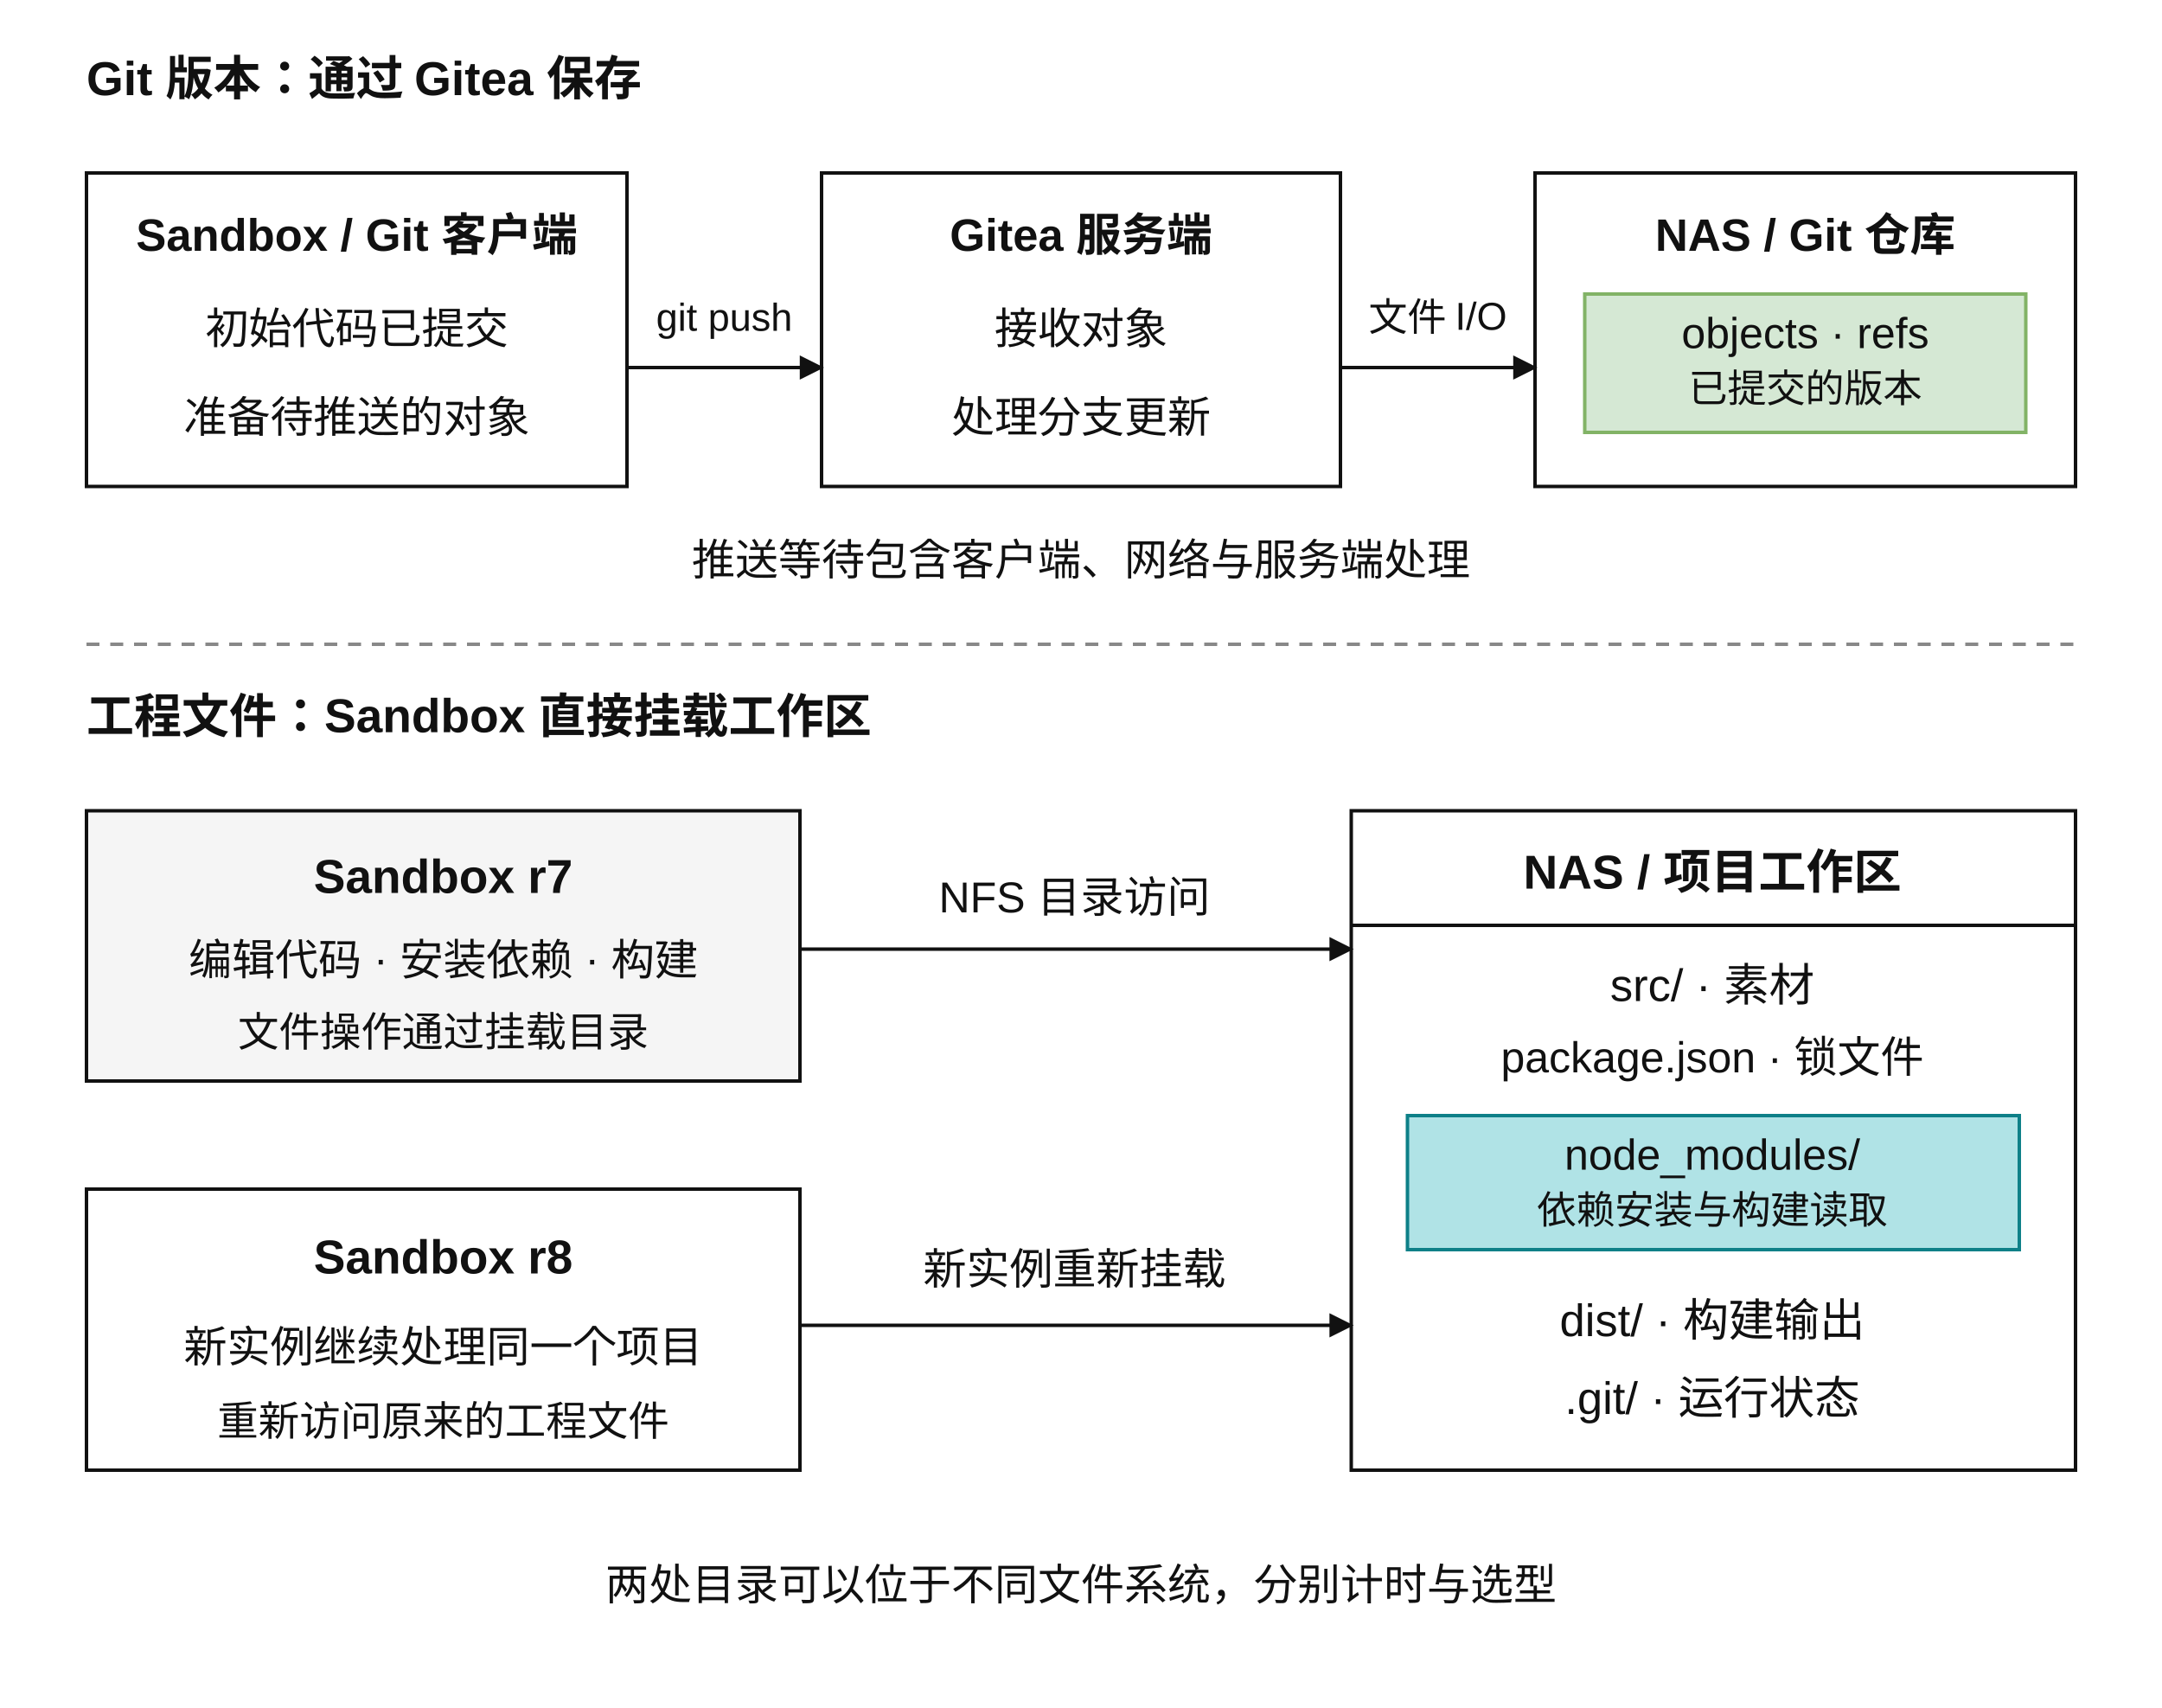
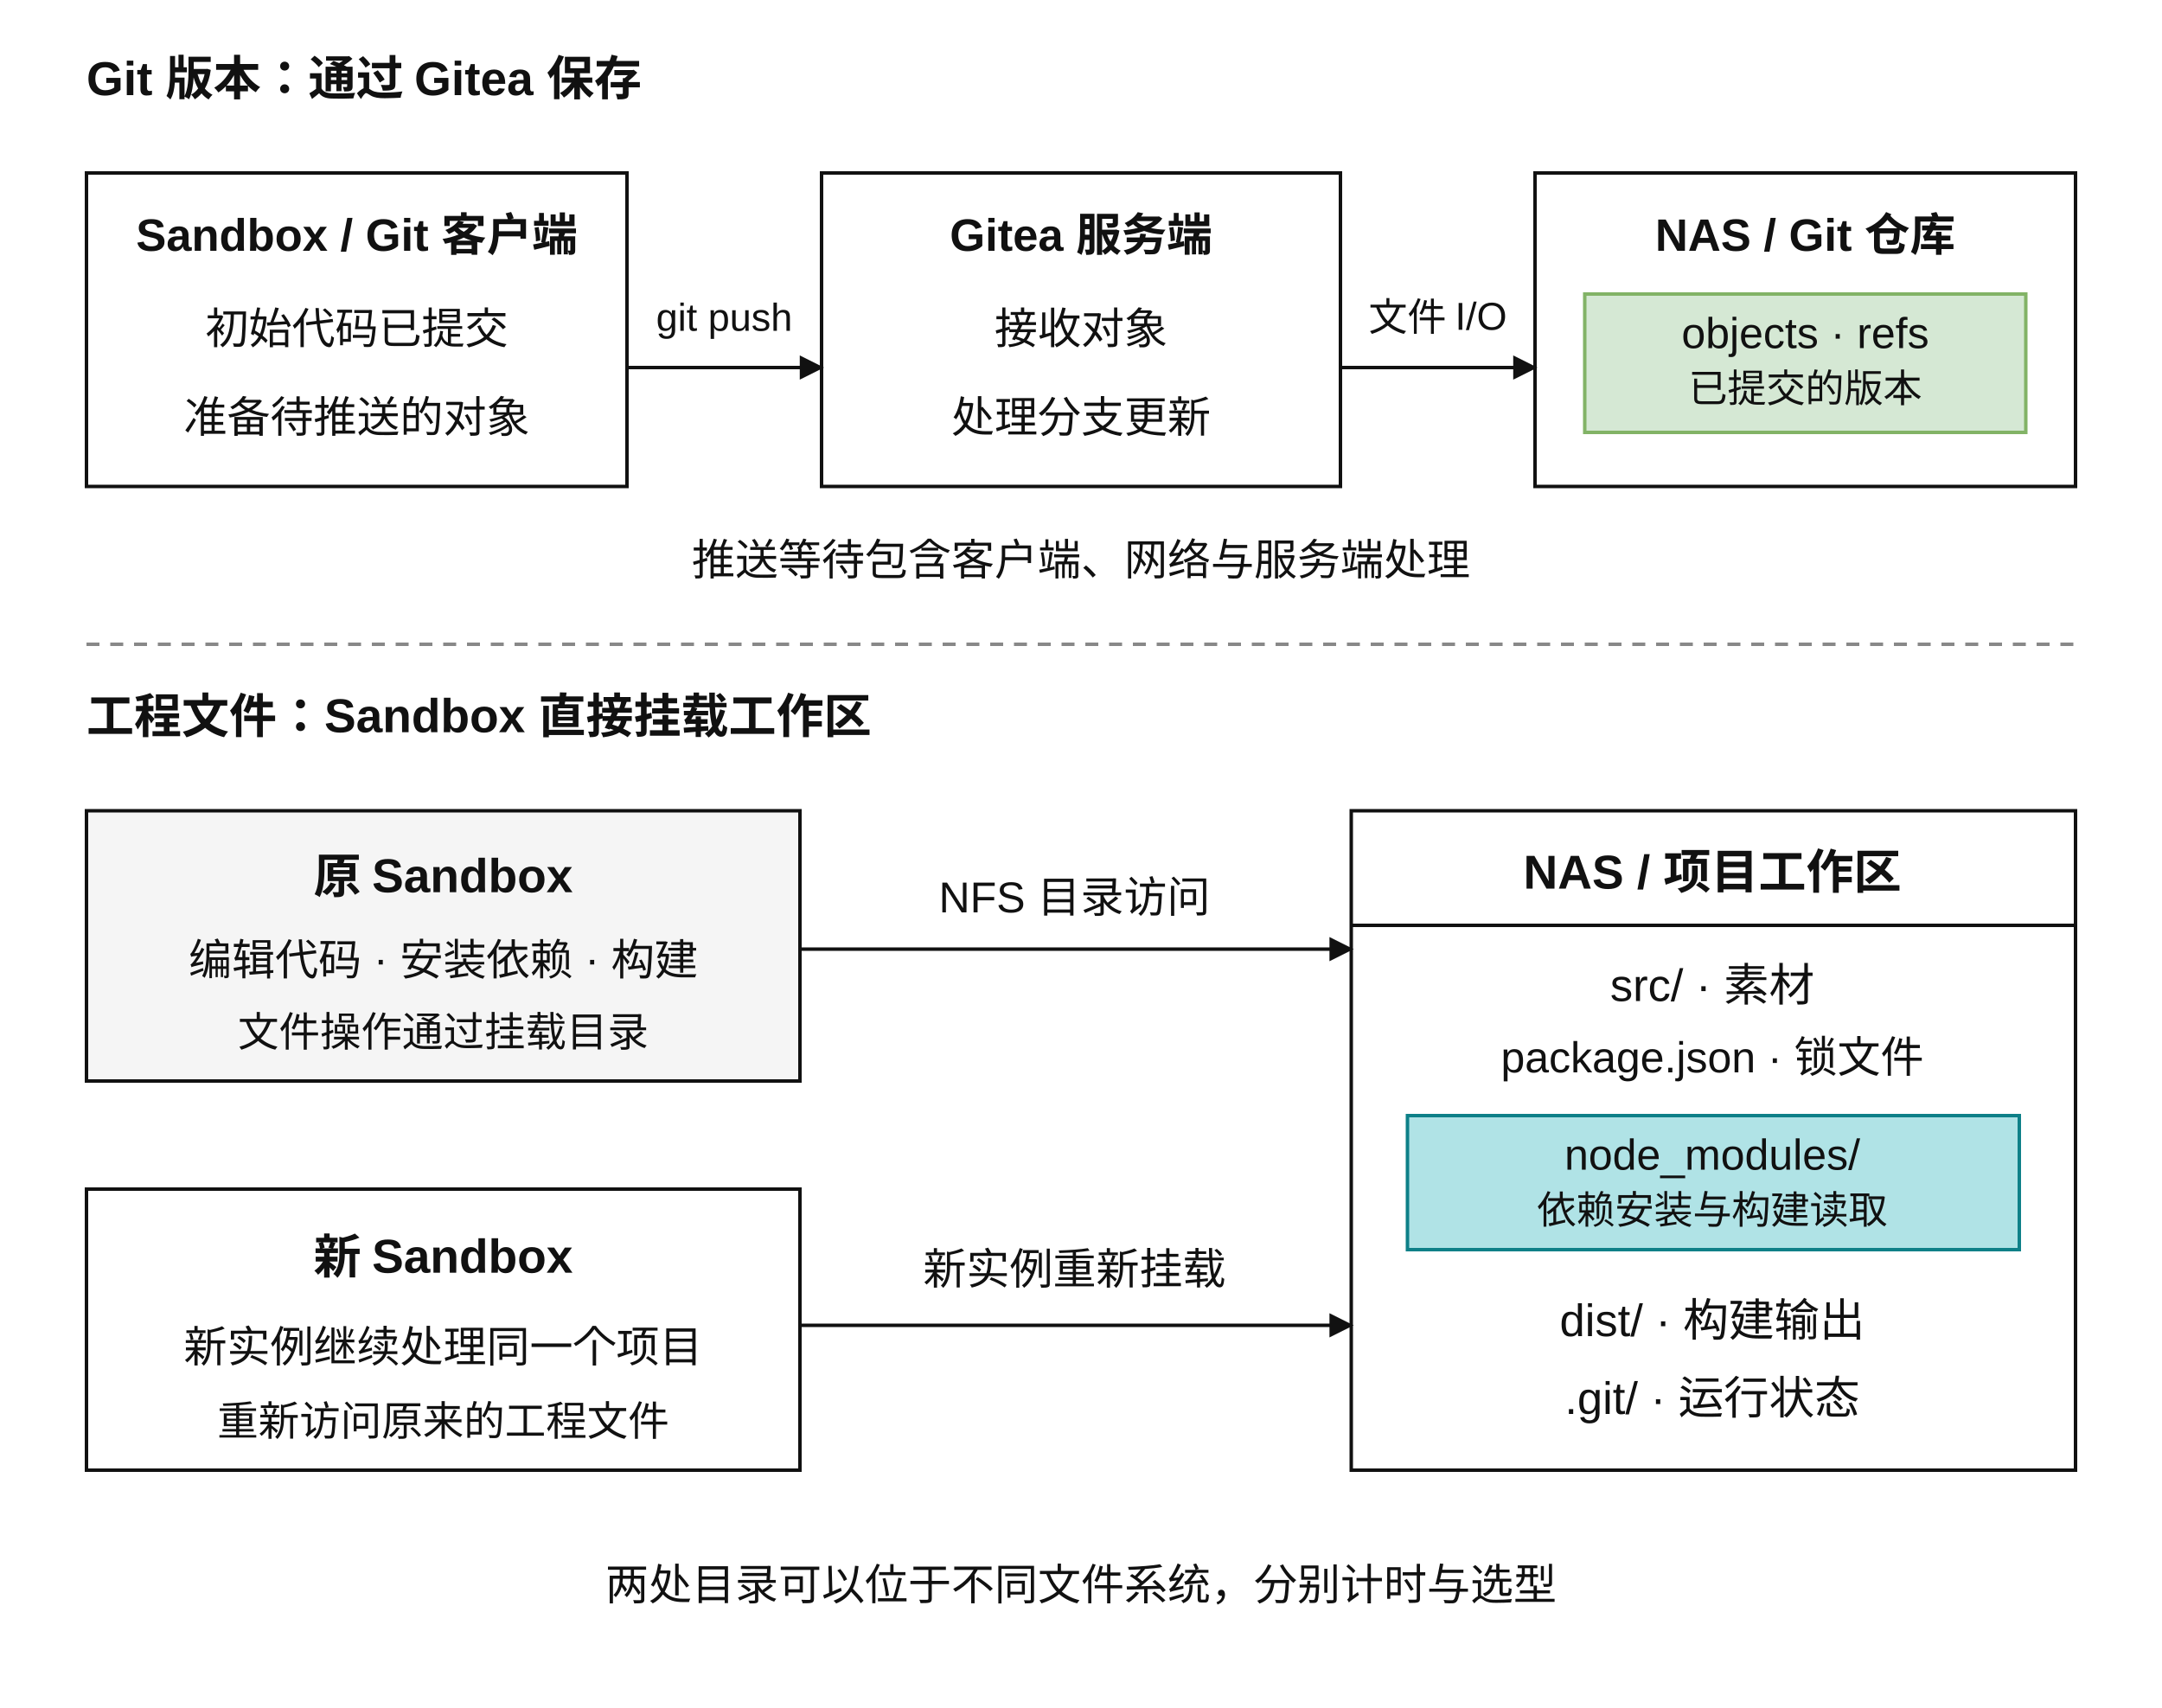
<svg xmlns="http://www.w3.org/2000/svg" width="1000" height="790" viewBox="0 0 1000 790" role="img">
  <defs>
    <marker id="arrow" viewBox="0 0 10 10" refX="9" refY="5" markerWidth="7" markerHeight="7" orient="auto-start-reverse">
      <path d="M 0 0 L 10 5 L 0 10 z" fill="#111" />
    </marker>
  </defs>
  <rect width="1000" height="790" fill="white" />
  <g font-family="Arial, Helvetica, PingFang SC, Microsoft YaHei, sans-serif" fill="#111" font-size="22">
    <text x="40" y="44" font-size="22" text-anchor="start" fill="#111" font-weight="600">Git 版本：通过 Gitea 保存</text>
    <rect x="40" y="80" width="250" height="145" fill="#ffffff" stroke="#111" stroke-width="1.6" />
    <text x="165" y="116" font-size="21" text-anchor="middle" fill="#111" font-weight="600">Sandbox / Git 客户端</text>
    <text x="165" y="159" font-size="20" text-anchor="middle" fill="#111">初始代码已提交</text>
    <text x="165" y="200" font-size="20" text-anchor="middle" fill="#111">准备待推送的对象</text>
    <rect x="380" y="80" width="240" height="145" fill="#ffffff" stroke="#111" stroke-width="1.6" />
    <text x="500" y="116" font-size="21" text-anchor="middle" fill="#111" font-weight="600">Gitea 服务端</text>
    <text x="500" y="159" font-size="20" text-anchor="middle" fill="#111">接收对象</text>
    <text x="500" y="200" font-size="20" text-anchor="middle" fill="#111">处理分支更新</text>
    <rect x="710" y="80" width="250" height="145" fill="#ffffff" stroke="#111" stroke-width="1.6" />
    <text x="835" y="116" font-size="21" text-anchor="middle" fill="#111" font-weight="600">NAS / Git 仓库</text>
    <rect x="733" y="136" width="204" height="64" fill="#d5e8d4" stroke="#82b366" stroke-width="1.6" />
    <text x="835" y="161" font-size="20" text-anchor="middle" fill="#111">objects · refs</text>
    <text x="835" y="186" font-size="18" text-anchor="middle" fill="#111">已提交的版本</text>
    <path d="M 290 170 H 380" fill="none" stroke="#111" stroke-width="1.6" marker-end="url(#arrow)" />
    <text x="335" y="153" font-size="18" text-anchor="middle" fill="#111">git push</text>
    <path d="M 620 170 H 710" fill="none" stroke="#111" stroke-width="1.6" marker-end="url(#arrow)" />
    <text x="665" y="153" font-size="18" text-anchor="middle" fill="#111">文件 I/O</text>
    <text x="500" y="266" font-size="20" text-anchor="middle" fill="#111">推送等待包含客户端、网络与服务端处理</text>
    <path d="M 40 298 H 960" fill="none" stroke="#888" stroke-width="1.6" stroke-dasharray="6 5" />
    <text x="40" y="339" font-size="22" text-anchor="start" fill="#111" font-weight="600">工程文件：Sandbox 直接挂载工作区</text>
    <rect x="40" y="375" width="330" height="125" fill="#f5f5f5" stroke="#111" stroke-width="1.6" />
-     <text x="205" y="413" font-size="22" text-anchor="middle" fill="#111" font-weight="600">Sandbox r7</text>
+     <text x="205" y="413" font-size="22" text-anchor="middle" fill="#111" font-weight="600">原 Sandbox</text>
    <text x="205" y="451" font-size="20" text-anchor="middle" fill="#111">编辑代码 · 安装依赖 · 构建</text>
    <text x="205" y="484" font-size="19" text-anchor="middle" fill="#111">文件操作通过挂载目录</text>
    <rect x="40" y="550" width="330" height="130" fill="#ffffff" stroke="#111" stroke-width="1.6" />
-     <text x="205" y="589" font-size="22" text-anchor="middle" fill="#111" font-weight="600">Sandbox r8</text>
+     <text x="205" y="589" font-size="22" text-anchor="middle" fill="#111" font-weight="600">新 Sandbox</text>
    <text x="205" y="630" font-size="20" text-anchor="middle" fill="#111">新实例继续处理同一个项目</text>
    <text x="205" y="664" font-size="19" text-anchor="middle" fill="#111">重新访问原来的工程文件</text>
    <rect x="625" y="375" width="335" height="305" fill="#ffffff" stroke="#111" stroke-width="1.6" />
    <text x="792" y="411" font-size="22" text-anchor="middle" fill="#111" font-weight="600">NAS / 项目工作区</text>
    <path d="M 625 428 H 960" fill="none" stroke="#111" stroke-width="1.6" />
    <text x="792" y="463" font-size="21" text-anchor="middle" fill="#111">src/ · 素材</text>
    <text x="792" y="496" font-size="20" text-anchor="middle" fill="#111">package.json · 锁文件</text>
    <rect x="651" y="516" width="283" height="62" fill="#b0e3e6" stroke="#0e8088" stroke-width="1.6" />
    <text x="792" y="541" font-size="20" text-anchor="middle" fill="#111">node_modules/</text>
    <text x="792" y="566" font-size="18" text-anchor="middle" fill="#111">依赖安装与构建读取</text>
    <text x="792" y="618" font-size="21" text-anchor="middle" fill="#111">dist/ · 构建输出</text>
    <text x="792" y="654" font-size="21" text-anchor="middle" fill="#111">.git/ · 运行状态</text>
    <path d="M 370 439 H 625" fill="none" stroke="#111" stroke-width="1.6" marker-end="url(#arrow)" />
    <text x="497" y="422" font-size="20" text-anchor="middle" fill="#111">NFS 目录访问</text>
    <path d="M 370 613 H 625" fill="none" stroke="#111" stroke-width="1.6" marker-end="url(#arrow)" />
    <text x="497" y="594" font-size="20" text-anchor="middle" fill="#111">新实例重新挂载</text>
    <text x="500" y="740" font-size="20" text-anchor="middle" fill="#111">两处目录可以位于不同文件系统，分别计时与选型</text>
  </g>
</svg>
